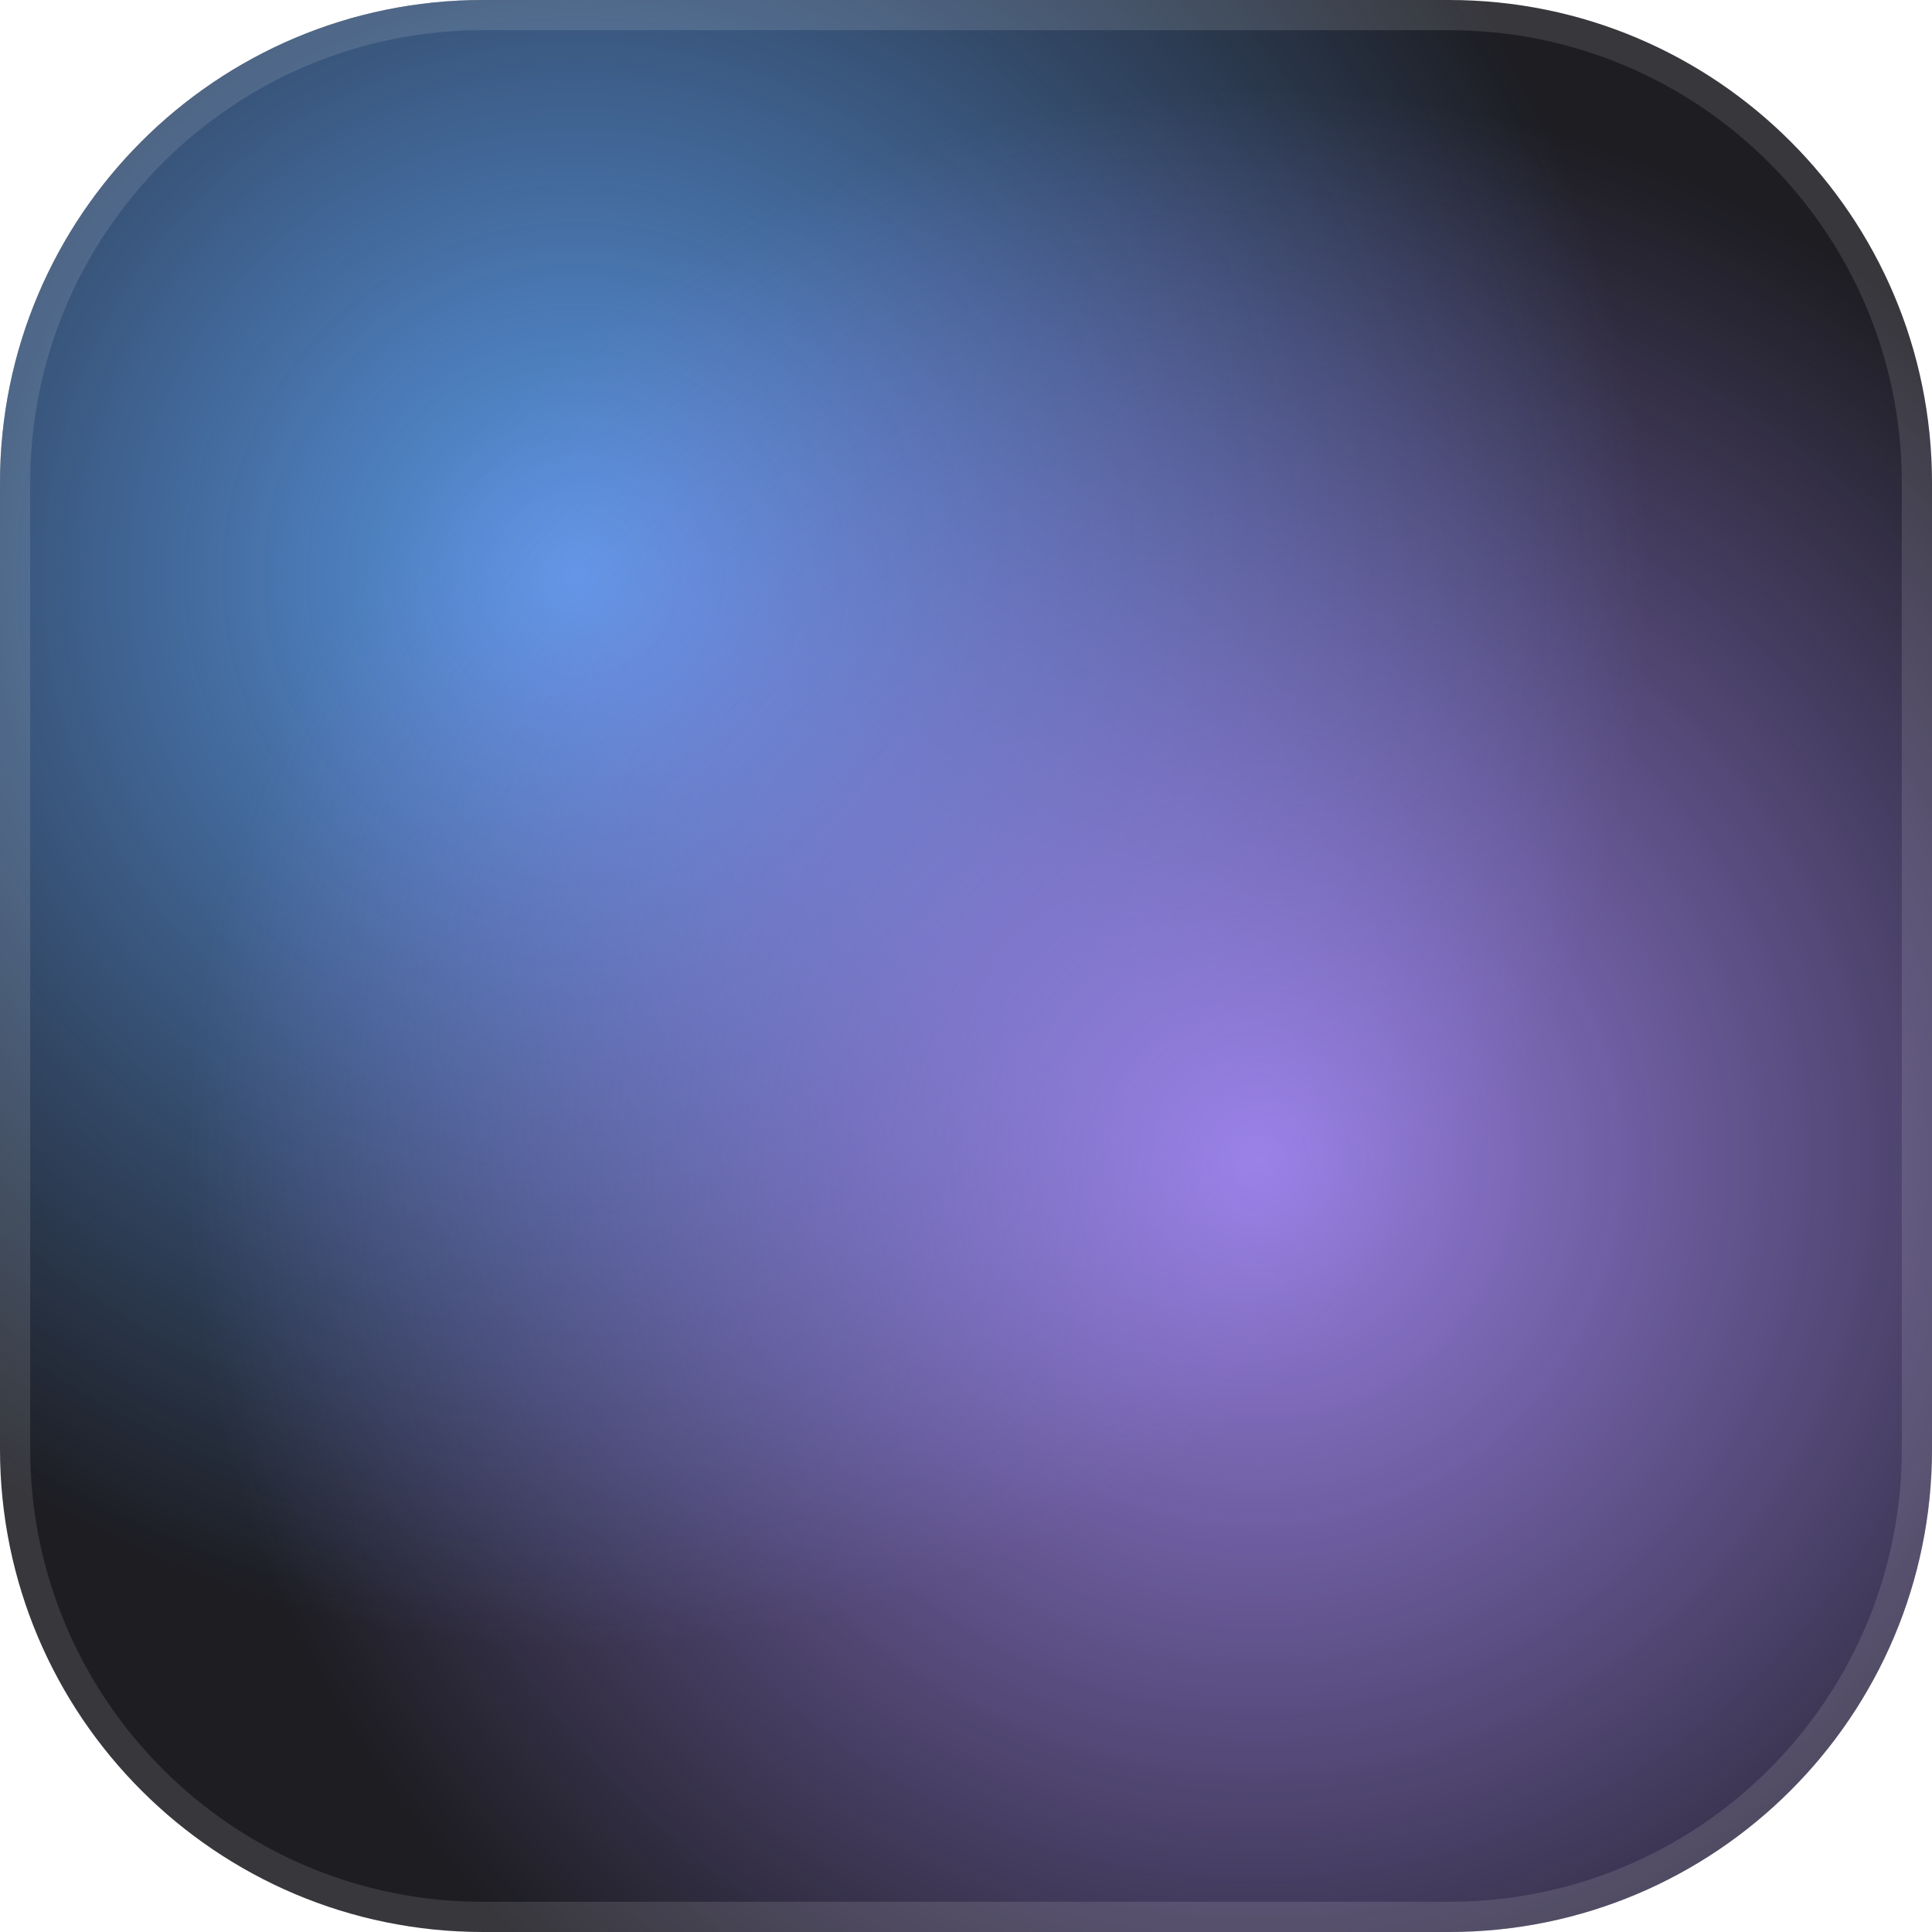
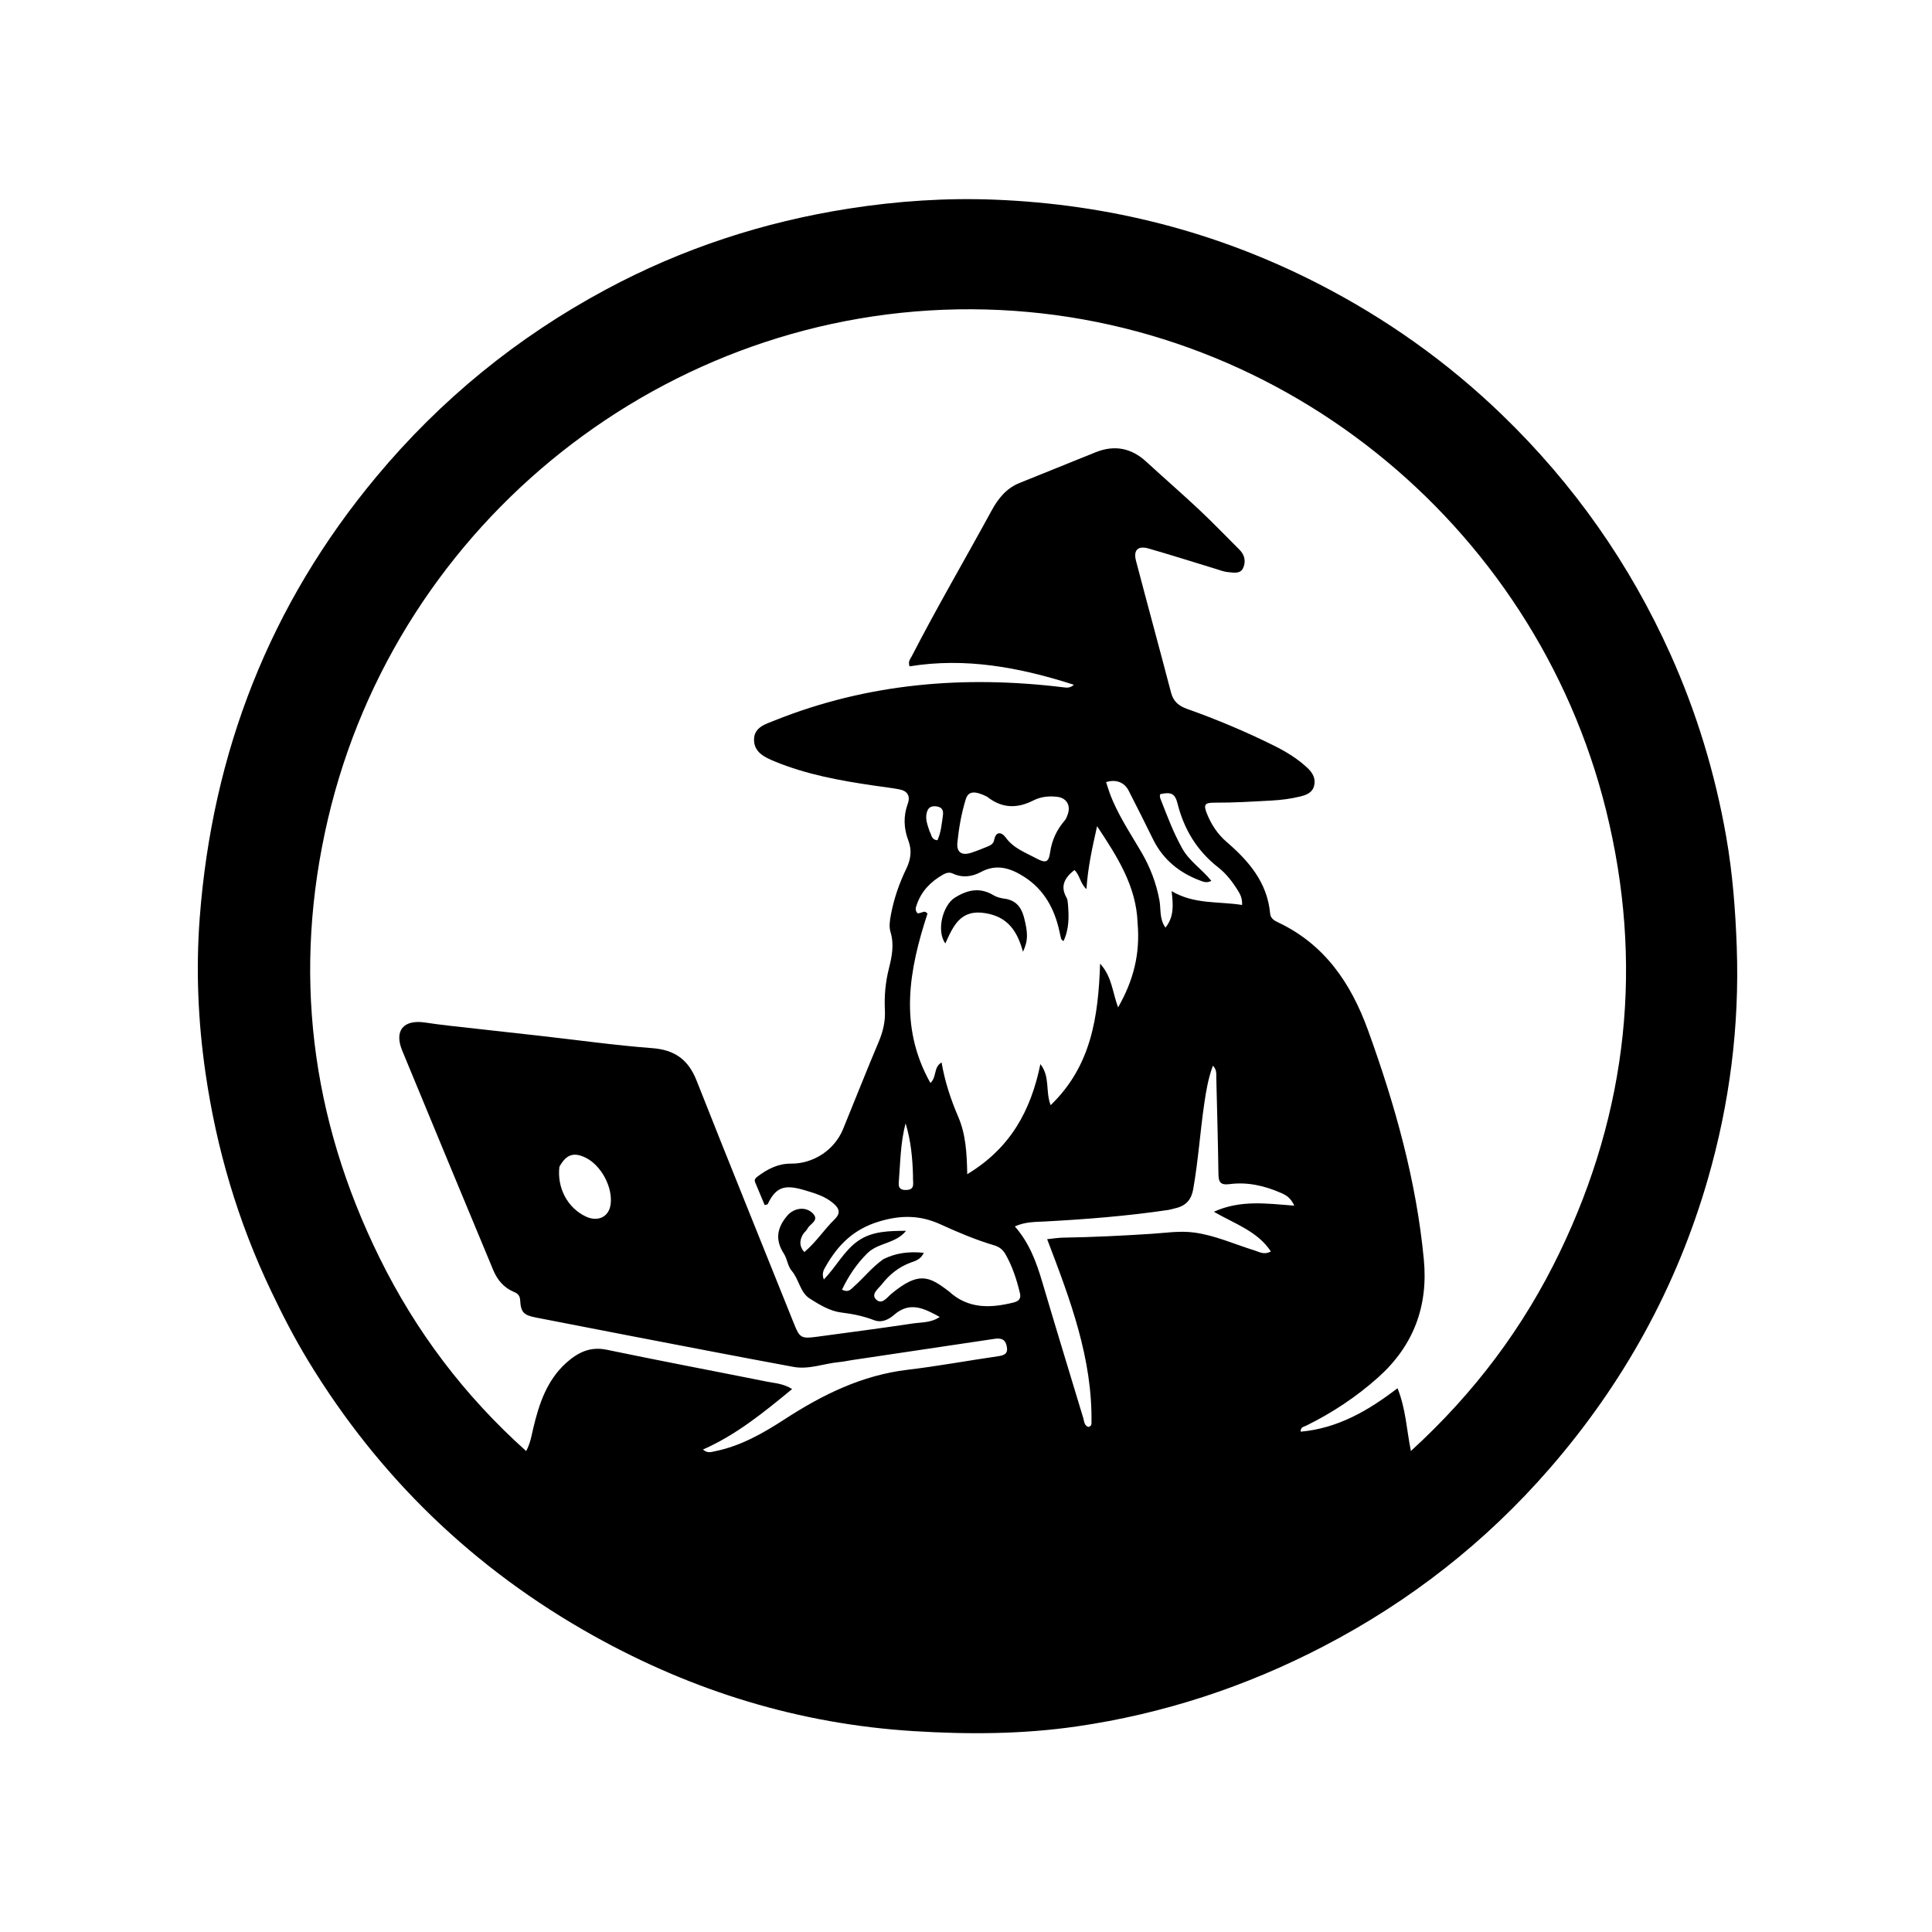
- <svg xmlns="http://www.w3.org/2000/svg" viewBox="0 0 32 32" width="32" height="32">
-   <defs>
-     <radialGradient id="blue" cx="30%" cy="30%" r="55%">
-       <stop offset="0%" stop-color="#60a5fa" stop-opacity="0.9" />
-       <stop offset="100%" stop-color="#60a5fa" stop-opacity="0" />
-     </radialGradient>
-     <radialGradient id="purple" cx="65%" cy="60%" r="55%">
-       <stop offset="0%" stop-color="#a78bfa" stop-opacity="0.9" />
-       <stop offset="100%" stop-color="#a78bfa" stop-opacity="0" />
-     </radialGradient>
-   </defs>
-   <rect width="32" height="32" rx="8" fill="#0f0f14" />
-   <rect width="32" height="32" rx="8" fill="rgba(255,255,255,0.06)" />
-   <rect width="32" height="32" rx="8" fill="url(#blue)" />
-   <rect width="32" height="32" rx="8" fill="url(#purple)" />
-   <rect width="32" height="32" rx="8" fill="none" stroke="rgba(255,255,255,0.12)" stroke-width="1" />
+ <svg xmlns="http://www.w3.org/2000/svg" version="1.1" id="Layer_1" x="0px" y="0px" width="100%" viewBox="0 0 1024 1024" enable-background="new 0 0 1024 1024" xml:space="preserve">
+   <path fill="#000000" opacity="1" stroke="none" d=" M143.67,684.234  C126.035,647.261 114.717,608.759 108.913,568.649  C104.967,541.386 103.773,513.935 105.86,486.461  C112.525,398.719 142.979,320.444 199.522,252.627  C233.656,211.687 274.218,178.648 321.144,153.445  C361.549,131.744 404.526,117.663 449.821,110.573  C475.551,106.545 501.457,104.791 527.449,105.839  C587.653,108.265 644.764,122.742 698.539,150.286  C734.57,168.741 767.197,191.903 796.238,219.975  C834.018,256.495 863.784,298.731 885.368,346.77  C899.302,377.782 909.047,410.012 914.909,443.401  C918.303,462.731 919.813,482.287 920.513,501.951  C922.001,543.748 916.791,584.652 905.25,624.741  C888.727,682.138 860.461,733.297 821.358,778.319  C787.467,817.341 747.431,848.688 701.472,872.592  C660.142,894.087 616.566,908.391 570.543,915.057  C541.957,919.198 513.195,919.324 484.351,917.54  C423.773,913.793 367.302,896.414 314.497,866.936  C251.326,831.672 200.884,783.073 163.295,721.171  C156.104,709.328 149.775,697.062 143.67,684.234 M451.208,720.927  C449.074,721.269 446.95,721.738 444.802,721.933  C436.721,722.665 428.801,725.995 420.62,724.488  C391.515,719.126 362.463,713.475 333.397,707.901  C316.907,704.738 300.424,701.538 283.949,698.3  C277.508,697.034 276.054,695.516 275.698,689.161  C275.561,686.724 274.474,685.62 272.439,684.771  C267.06,682.528 263.598,678.41 261.4,673.115  C245.311,634.357 229.145,595.631 213.174,556.825  C208.807,546.215 213.89,540.25 225.321,541.963  C229.593,542.604 233.879,543.169 238.171,543.654  C254.355,545.482 270.547,547.246 286.732,549.065  C306.389,551.274 326.003,554.048 345.715,555.543  C357.704,556.453 364.84,561.67 369.218,572.765  C386.209,615.822 403.653,658.7 420.861,701.672  C423.789,708.982 424.648,709.645 432.752,708.543  C449.728,706.234 466.722,704.048 483.661,701.49  C488.346,700.782 493.466,701.186 498.08,698.012  C489.809,693.483 482.284,689.565 473.863,696.913  C471.147,699.284 467.426,701.318 463.222,699.701  C457.584,697.534 451.855,696.377 445.762,695.636  C439.975,694.932 434.229,691.495 429.127,688.226  C424.035,684.963 423.512,678.057 419.587,673.514  C417.517,671.119 417.266,667.24 415.483,664.492  C410.667,657.071 411.823,650.603 417.409,644.18  C420.777,640.306 426.957,639.216 430.78,643.092  C434.499,646.862 429.27,648.599 427.986,651.204  C427.413,652.369 426.169,653.191 425.528,654.336  C423.795,657.425 423.51,660.488 426.294,663.635  C432.538,658.426 436.765,651.716 442.332,646.302  C445.686,643.04 444.878,640.584 441.924,637.989  C437.536,634.133 432.107,632.505 426.656,630.884  C416.389,627.83 411.444,628.607 406.904,638.209  C406.813,638.401 406.327,638.407 405.303,638.722  C403.629,634.738 401.902,630.68 400.223,626.601  C399.676,625.272 400.457,624.38 401.442,623.636  C406.728,619.646 412.407,616.691 419.267,616.747  C431.15,616.844 442.301,609.508 446.828,598.475  C453.148,583.073 459.222,567.568 465.709,552.236  C468.038,546.732 469.321,541.283 469.013,535.297  C468.637,527.963 469.309,520.622 471.095,513.508  C472.73,506.992 474.033,500.675 471.983,493.952  C471.132,491.163 471.611,488.021 472.164,485.028  C473.747,476.452 476.575,468.262 480.349,460.468  C482.764,455.482 483.404,450.677 481.459,445.556  C478.998,439.075 478.736,432.614 481.122,426.037  C482.657,421.808 480.882,419.166 476.632,418.372  C472.063,417.519 467.432,416.998 462.829,416.321  C445.025,413.701 427.351,410.474 410.612,403.575  C405.353,401.408 399.618,398.765 399.649,392.014  C399.68,385.443 405.703,383.815 410.56,381.869  C459.965,362.073 511.189,357.89 563.613,364.287  C565.349,364.498 567.038,364.813 569.187,362.938  C540.227,353.652 511.607,348.356 482.068,353.186  C481.169,350.509 482.517,349.24 483.251,347.813  C496.669,321.738 511.511,296.443 525.525,270.694  C529.046,264.226 533.373,258.78 540.469,255.95  C553.925,250.583 567.316,245.051 580.771,239.682  C590.724,235.711 599.632,237.424 607.566,244.726  C616.882,253.299 626.461,261.59 635.687,270.257  C642.97,277.1 649.884,284.334 656.976,291.38  C659.796,294.182 660.386,297.731 658.893,301.035  C657.375,304.393 653.714,303.473 650.821,303.226  C648.704,303.044 646.632,302.213 644.566,301.584  C632.626,297.953 620.736,294.152 608.742,290.713  C603.128,289.103 600.622,291.576 602.099,297.209  C608.212,320.528 614.583,343.779 620.681,367.102  C621.924,371.858 624.754,374.157 629.242,375.753  C644.943,381.336 660.307,387.785 675.236,395.205  C681.66,398.397 687.796,402.129 693.057,407.089  C695.721,409.6 697.458,412.644 696.505,416.459  C695.555,420.262 692.291,421.396 688.993,422.192  C684.135,423.364 679.186,424.017 674.191,424.29  C664.048,424.843 653.913,425.49 643.74,425.431  C638.388,425.399 637.805,426.548 639.73,431.339  C642.067,437.158 645.432,442.183 650.227,446.318  C661.95,456.429 671.704,467.801 673.188,484.139  C673.424,486.741 675.295,487.879 677.231,488.791  C702.131,500.512 716.071,521.148 725.146,546.237  C739.396,585.629 750.671,625.679 754.661,667.54  C757.038,692.478 749.118,713.4 730.372,730.126  C718.861,740.396 706.12,748.826 692.291,755.647  C691.133,756.218 689.236,756.272 689.395,758.817  C709.029,757.061 725.237,747.667 740.71,735.789  C745.091,746.653 745.459,757.293 747.796,769.071  C781.624,738.183 807.562,703.429 826.677,663.763  C862.865,588.668 871.252,510.202 851.236,429.395  C813.545,277.229 675.709,164.641 515.042,163.921  C353.273,163.196 210.763,276.295 173.834,434.014  C154.958,514.631 164.556,592.397 201.188,666.696  C220.377,705.616 246.014,739.659 278.893,769.107  C281.199,764.674 281.746,760.727 282.655,756.911  C285.74,743.96 289.883,731.508 300.192,722.273  C306.212,716.881 312.751,713.554 321.531,715.382  C349.859,721.28 378.296,726.654 406.671,732.33  C410.788,733.153 415.166,733.295 419.846,736.227  C404.823,748.568 390.339,760.458 372.583,768.279  C374.98,770.407 376.965,769.591 378.838,769.215  C392.505,766.472 404.412,759.678 415.861,752.245  C435.92,739.223 456.852,728.884 481.033,726.009  C497.042,724.106 512.925,721.163 528.887,718.85  C532.172,718.373 534.391,717.622 533.624,713.656  C532.887,709.843 530.681,709.074 527.074,709.618  C502.08,713.393 477.064,717.021 451.208,720.927 M602.953,489.327  C602.304,469.754 592.24,454.137 581.478,437.895  C578.975,449.149 576.581,459.637 575.844,471.264  C572.295,467.89 572.254,463.492 569.433,461.157  C564.33,465.197 561.789,469.626 565.252,475.705  C565.802,476.671 565.934,477.941 566.028,479.089  C566.569,485.725 566.738,492.321 563.657,498.863  C562.884,498.098 562.519,497.907 562.447,497.637  C562.104,496.357 561.832,495.056 561.551,493.759  C558.947,481.747 553.448,471.528 542.851,464.747  C535.723,460.184 528.306,457.658 519.906,462.183  C515.253,464.689 510.103,465.414 504.98,462.984  C503.111,462.098 501.324,462.708 499.728,463.621  C493.312,467.289 488.378,472.306 485.925,479.442  C485.396,480.982 484.707,482.616 486.514,484.172  C487.204,483.982 487.987,483.789 488.755,483.549  C489.517,483.311 490.267,482.753 491.589,484.213  C481.955,513.74 476.134,543.808 493.146,574.018  C496.643,570.722 494.664,565.691 499.06,563.126  C500.812,573.378 503.973,582.83 507.896,591.963  C511.883,601.244 512.44,611.072 512.657,622.345  C535.599,608.54 546.389,588.612 551.429,563.992  C556.686,570.731 554.012,578.303 556.854,585.773  C578.473,564.944 582.109,538.849 583.08,510.742  C589.43,517.766 589.513,525.647 592.611,533.927  C600.816,519.589 604.352,505.524 602.953,489.327 M622.64,640.477  C621.51,640.753 620.392,641.123 619.246,641.293  C597.5,644.524 575.614,646.245 553.673,647.423  C548.656,647.692 543.498,647.509 537.892,650.022  C545.611,658.863 549.295,668.929 552.377,679.348  C559.503,703.438 566.849,727.462 574.125,751.506  C574.673,753.318 574.62,755.539 576.822,756.299  C577.992,756.112 578.487,755.346 578.502,754.529  C579.132,720.117 567.2,688.695 555.01,656.797  C558.012,656.496 560.783,656.019 563.562,655.974  C579.219,655.72 594.845,654.959 610.473,653.941  C617.91,653.457 625.318,652.256 632.891,653.265  C644.107,654.76 654.271,659.476 664.907,662.746  C667.457,663.53 669.998,665.295 673.591,663.284  C666.393,652.473 654.528,648.724 643.373,642.255  C657.581,635.834 671.456,637.929 686.011,639.023  C684.061,634.786 681.618,633.444 679.03,632.305  C670.34,628.483 661.216,626.373 651.792,627.601  C646.709,628.264 645.858,626.454 645.796,622.116  C645.55,605.128 645.081,588.143 644.659,571.157  C644.61,569.158 644.987,566.965 642.86,564.85  C640.333,571.699 639.273,578.238 638.309,584.785  C636.081,599.917 635.098,615.21 632.424,630.289  C631.48,635.611 628.854,639.142 622.64,640.477 M468.169,667.415  C474.812,664.078 481.755,663.196 489.636,664.023  C487.885,667.678 485.124,668.302 482.753,669.168  C476.424,671.48 471.428,675.535 467.372,680.713  C465.58,683.002 461.57,685.83 464.221,688.616  C467.368,691.923 470.131,687.656 472.493,685.703  C486.862,673.824 492.384,676.425 502.522,684.143  C502.654,684.244 502.805,684.324 502.926,684.436  C513.045,693.797 524.839,693.423 537.122,690.375  C539.778,689.716 541.313,688.46 540.602,685.479  C538.858,678.165 536.561,671.056 532.77,664.511  C531.459,662.248 529.488,660.805 526.975,660.06  C517.214,657.167 507.841,653.217 498.621,648.991  C487.846,644.052 477.727,643.882 466.02,647.391  C452.578,651.419 444.33,659.619 437.834,670.901  C436.741,672.799 435.358,674.754 436.63,678.167  C443.254,671.326 447.358,662.96 454.622,657.823  C462.246,652.431 471.319,652.435 480.221,652.354  C474.784,659.207 465.439,658.56 459.694,664.264  C454.078,669.839 449.721,676.318 446.288,683.53  C449.789,685.335 451.125,683.19 452.647,681.847  C457.763,677.333 461.962,671.844 468.169,667.415 M626.313,449.157  C630.015,456.258 637.018,460.596 642.053,466.88  C639.54,468.148 637.817,467.361 636.145,466.735  C625.103,462.6 616.502,455.659 611.187,444.94  C606.897,436.288 602.629,427.623 598.199,419.042  C595.895,414.58 591.428,412.92 586.264,414.529  C586.863,416.38 587.41,418.263 588.077,420.104  C592.198,431.469 598.99,441.411 605.014,451.759  C609.66,459.74 612.885,468.175 614.551,477.332  C615.379,481.883 614.387,486.936 617.715,491.655  C622.331,485.901 621.849,479.687 620.979,472.323  C633.068,479.447 645.788,477.646 658.341,479.653  C658.472,476.27 657.487,474.226 656.257,472.233  C653.348,467.521 650.018,463.118 645.645,459.706  C634.415,450.942 627.531,439.516 624.088,425.803  C622.783,420.607 620.753,419.668 614.99,420.896  C614.428,422.104 615.017,423.232 615.422,424.262  C618.65,432.472 621.69,440.766 626.313,449.157 M523.144,422.254  C516.592,418.968 513.201,419.27 511.861,423.646  C509.574,431.115 508.212,438.828 507.43,446.58  C506.914,451.684 509.71,453.593 514.613,452.029  C517.619,451.071 520.545,449.852 523.475,448.673  C525.045,448.041 526.549,447.167 526.894,445.327  C527.856,440.194 531.056,441.133 533.009,443.851  C537.173,449.648 543.476,451.836 549.271,454.953  C554.055,457.526 555.795,457.21 556.542,451.971  C557.498,445.272 560.11,439.758 564.407,434.772  C565.138,433.924 565.52,432.731 565.913,431.643  C567.648,426.827 565.253,422.856 560.238,422.312  C555.879,421.838 551.71,422.228 547.637,424.284  C539.452,428.415 531.361,428.76 523.144,422.254 M296.491,618.407  C295.176,629.551 300.748,640.119 310.369,644.73  C316.78,647.803 322.641,645.081 323.604,638.584  C324.982,629.287 318.531,617.342 310.008,613.408  C303.989,610.631 300.095,611.879 296.491,618.407 M483.913,623.393  C483.685,613.917 482.782,604.54 479.995,595.413  C477.198,605.788 477.213,616.39 476.351,626.898  C476.085,630.133 477.915,630.881 480.672,630.693  C485.299,630.377 483.681,626.872 483.913,623.393 M492.732,440.732  C493.799,442.374 493.536,445.125 496.875,445.336  C498.782,441.128 499.143,436.551 499.776,432.039  C500.176,429.186 498.992,427.661 496.101,427.371  C493.374,427.098 491.837,428.059 491.159,430.903  C490.371,434.209 491.542,437.068 492.732,440.732 z" />
+   <path fill="#000000" opacity="1" stroke="none" d=" M542.617,485.762  C544.933,494.535 544.961,498.536 542.189,504.464  C539.172,493.371 534.094,486.043 522.513,484.033  C509.084,481.702 505.295,490.697 501.039,500.066  C496.154,493.22 499.738,479.722 506.108,475.77  C513.053,471.462 519.521,470.207 526.754,474.586  C528.407,475.586 530.503,476.055 532.456,476.322  C537.933,477.069 541.047,480.247 542.617,485.762 z" />
</svg>
